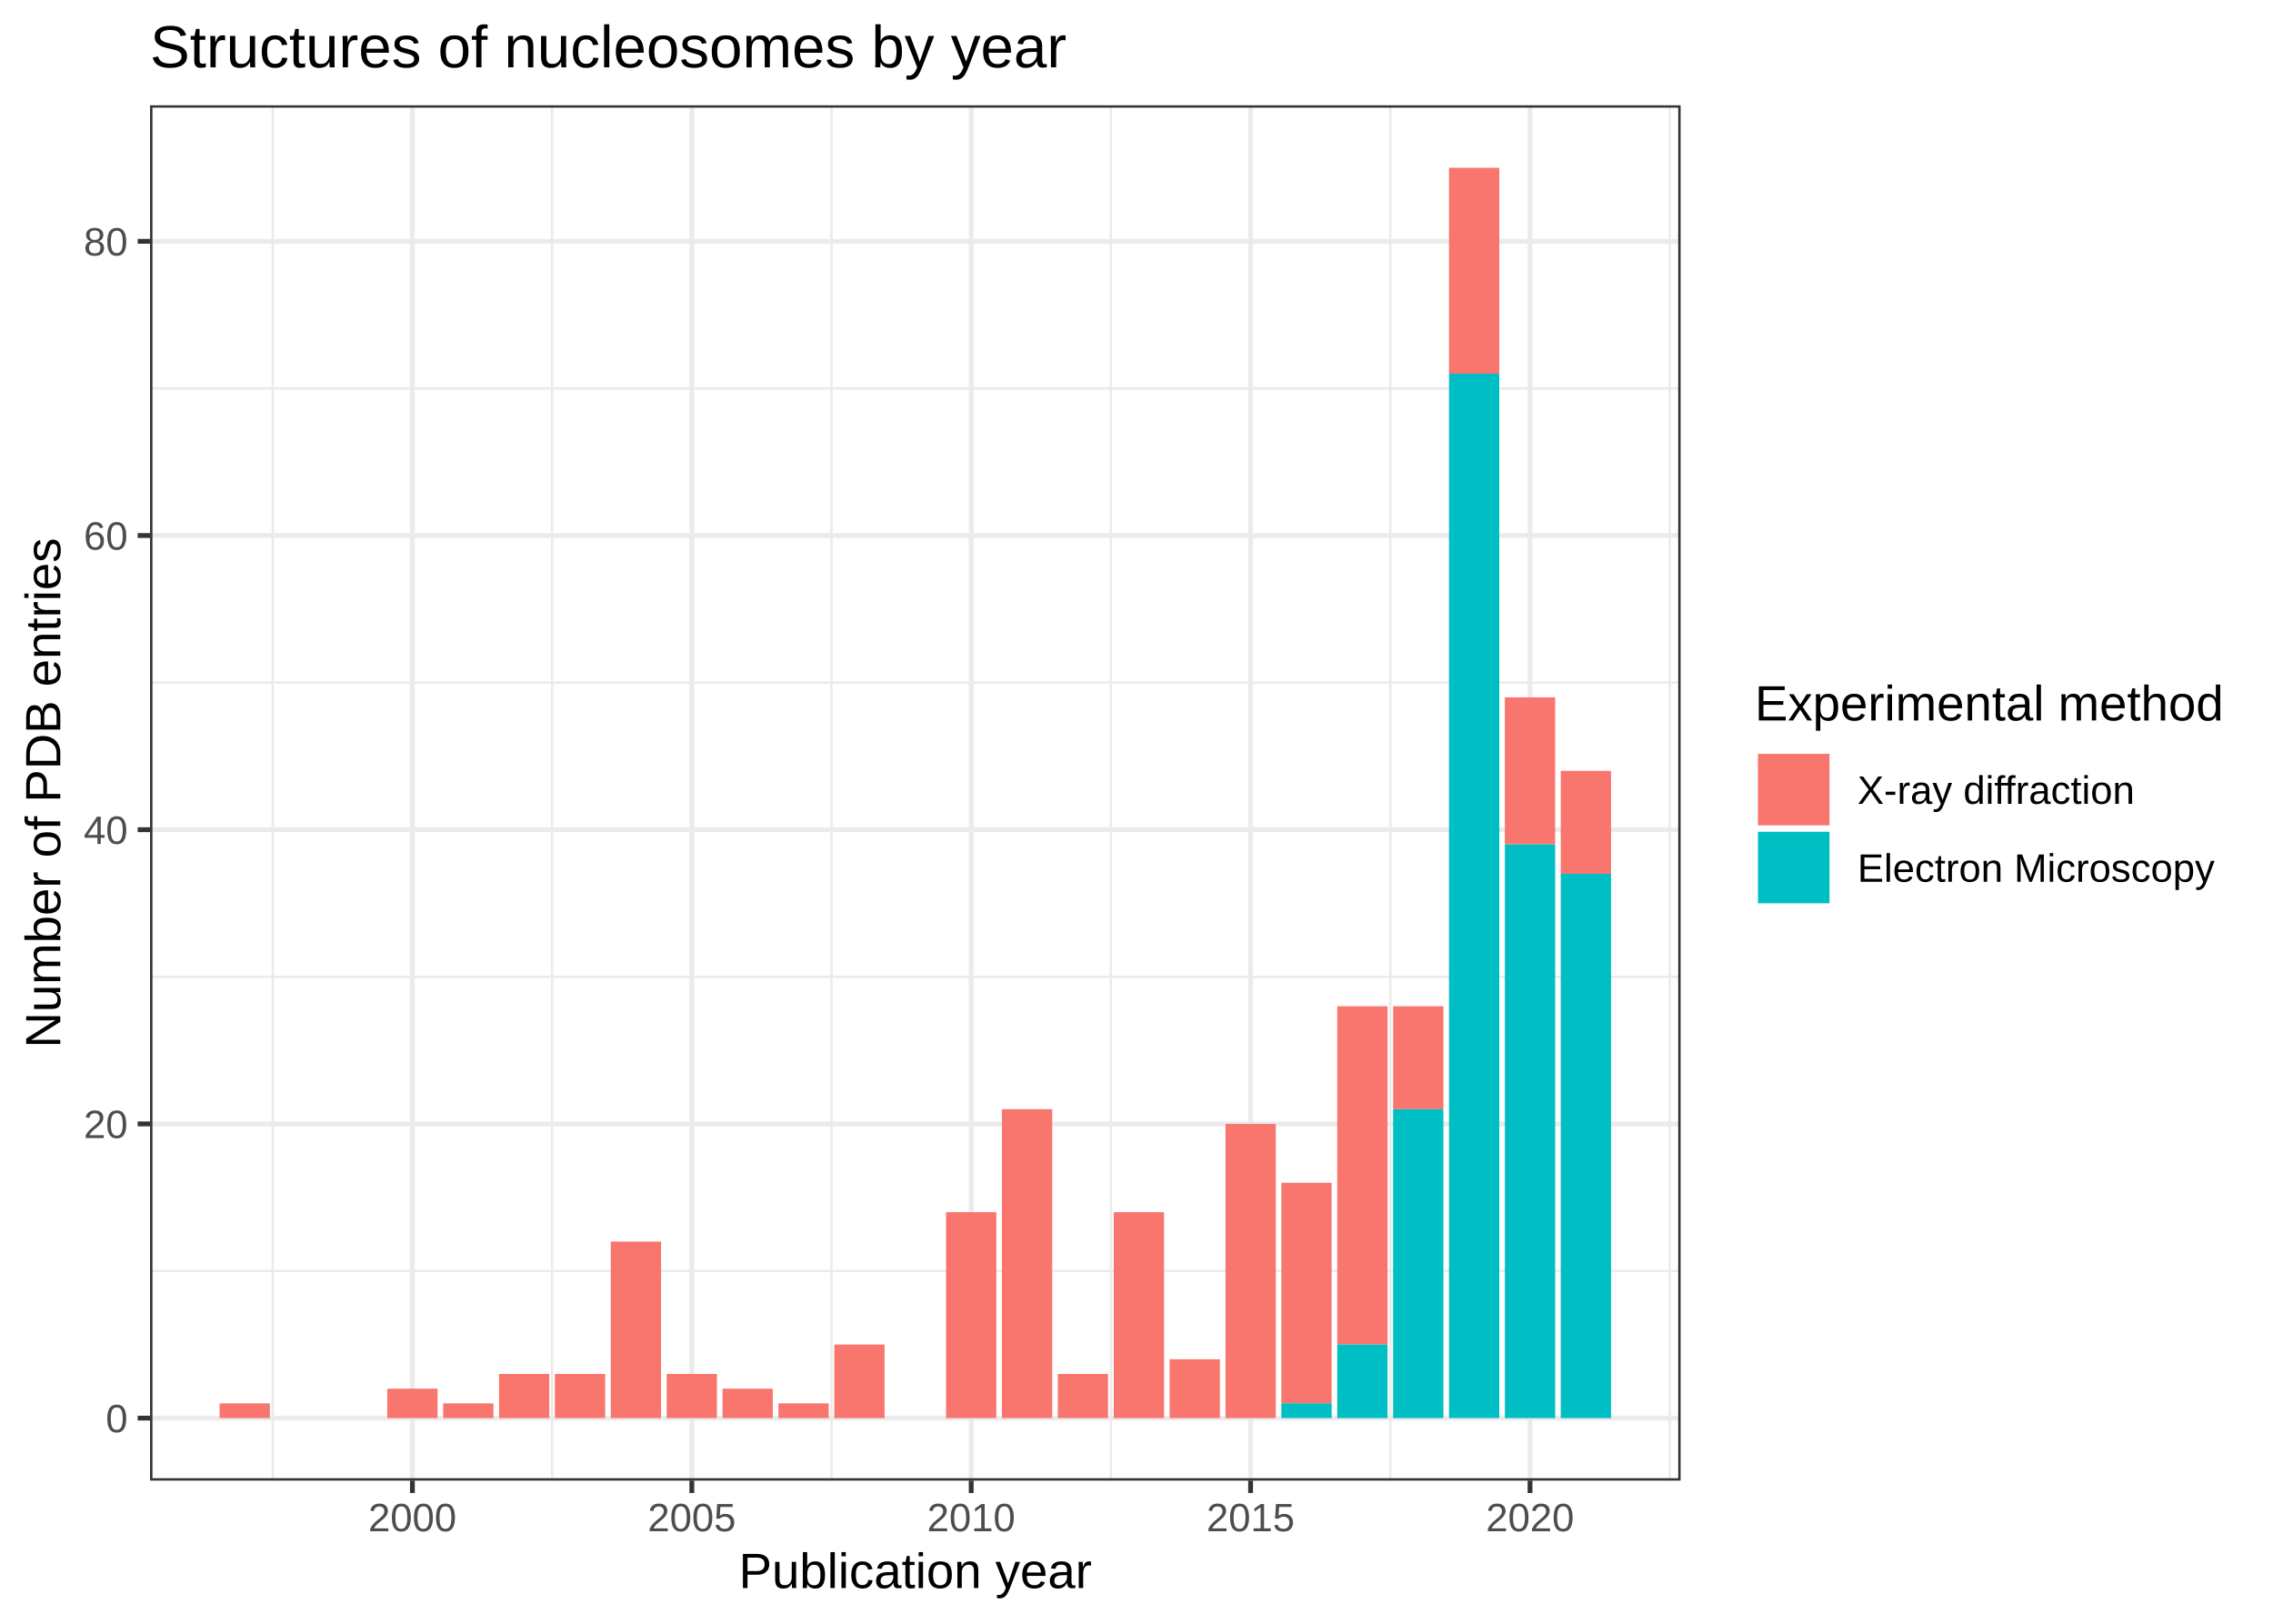
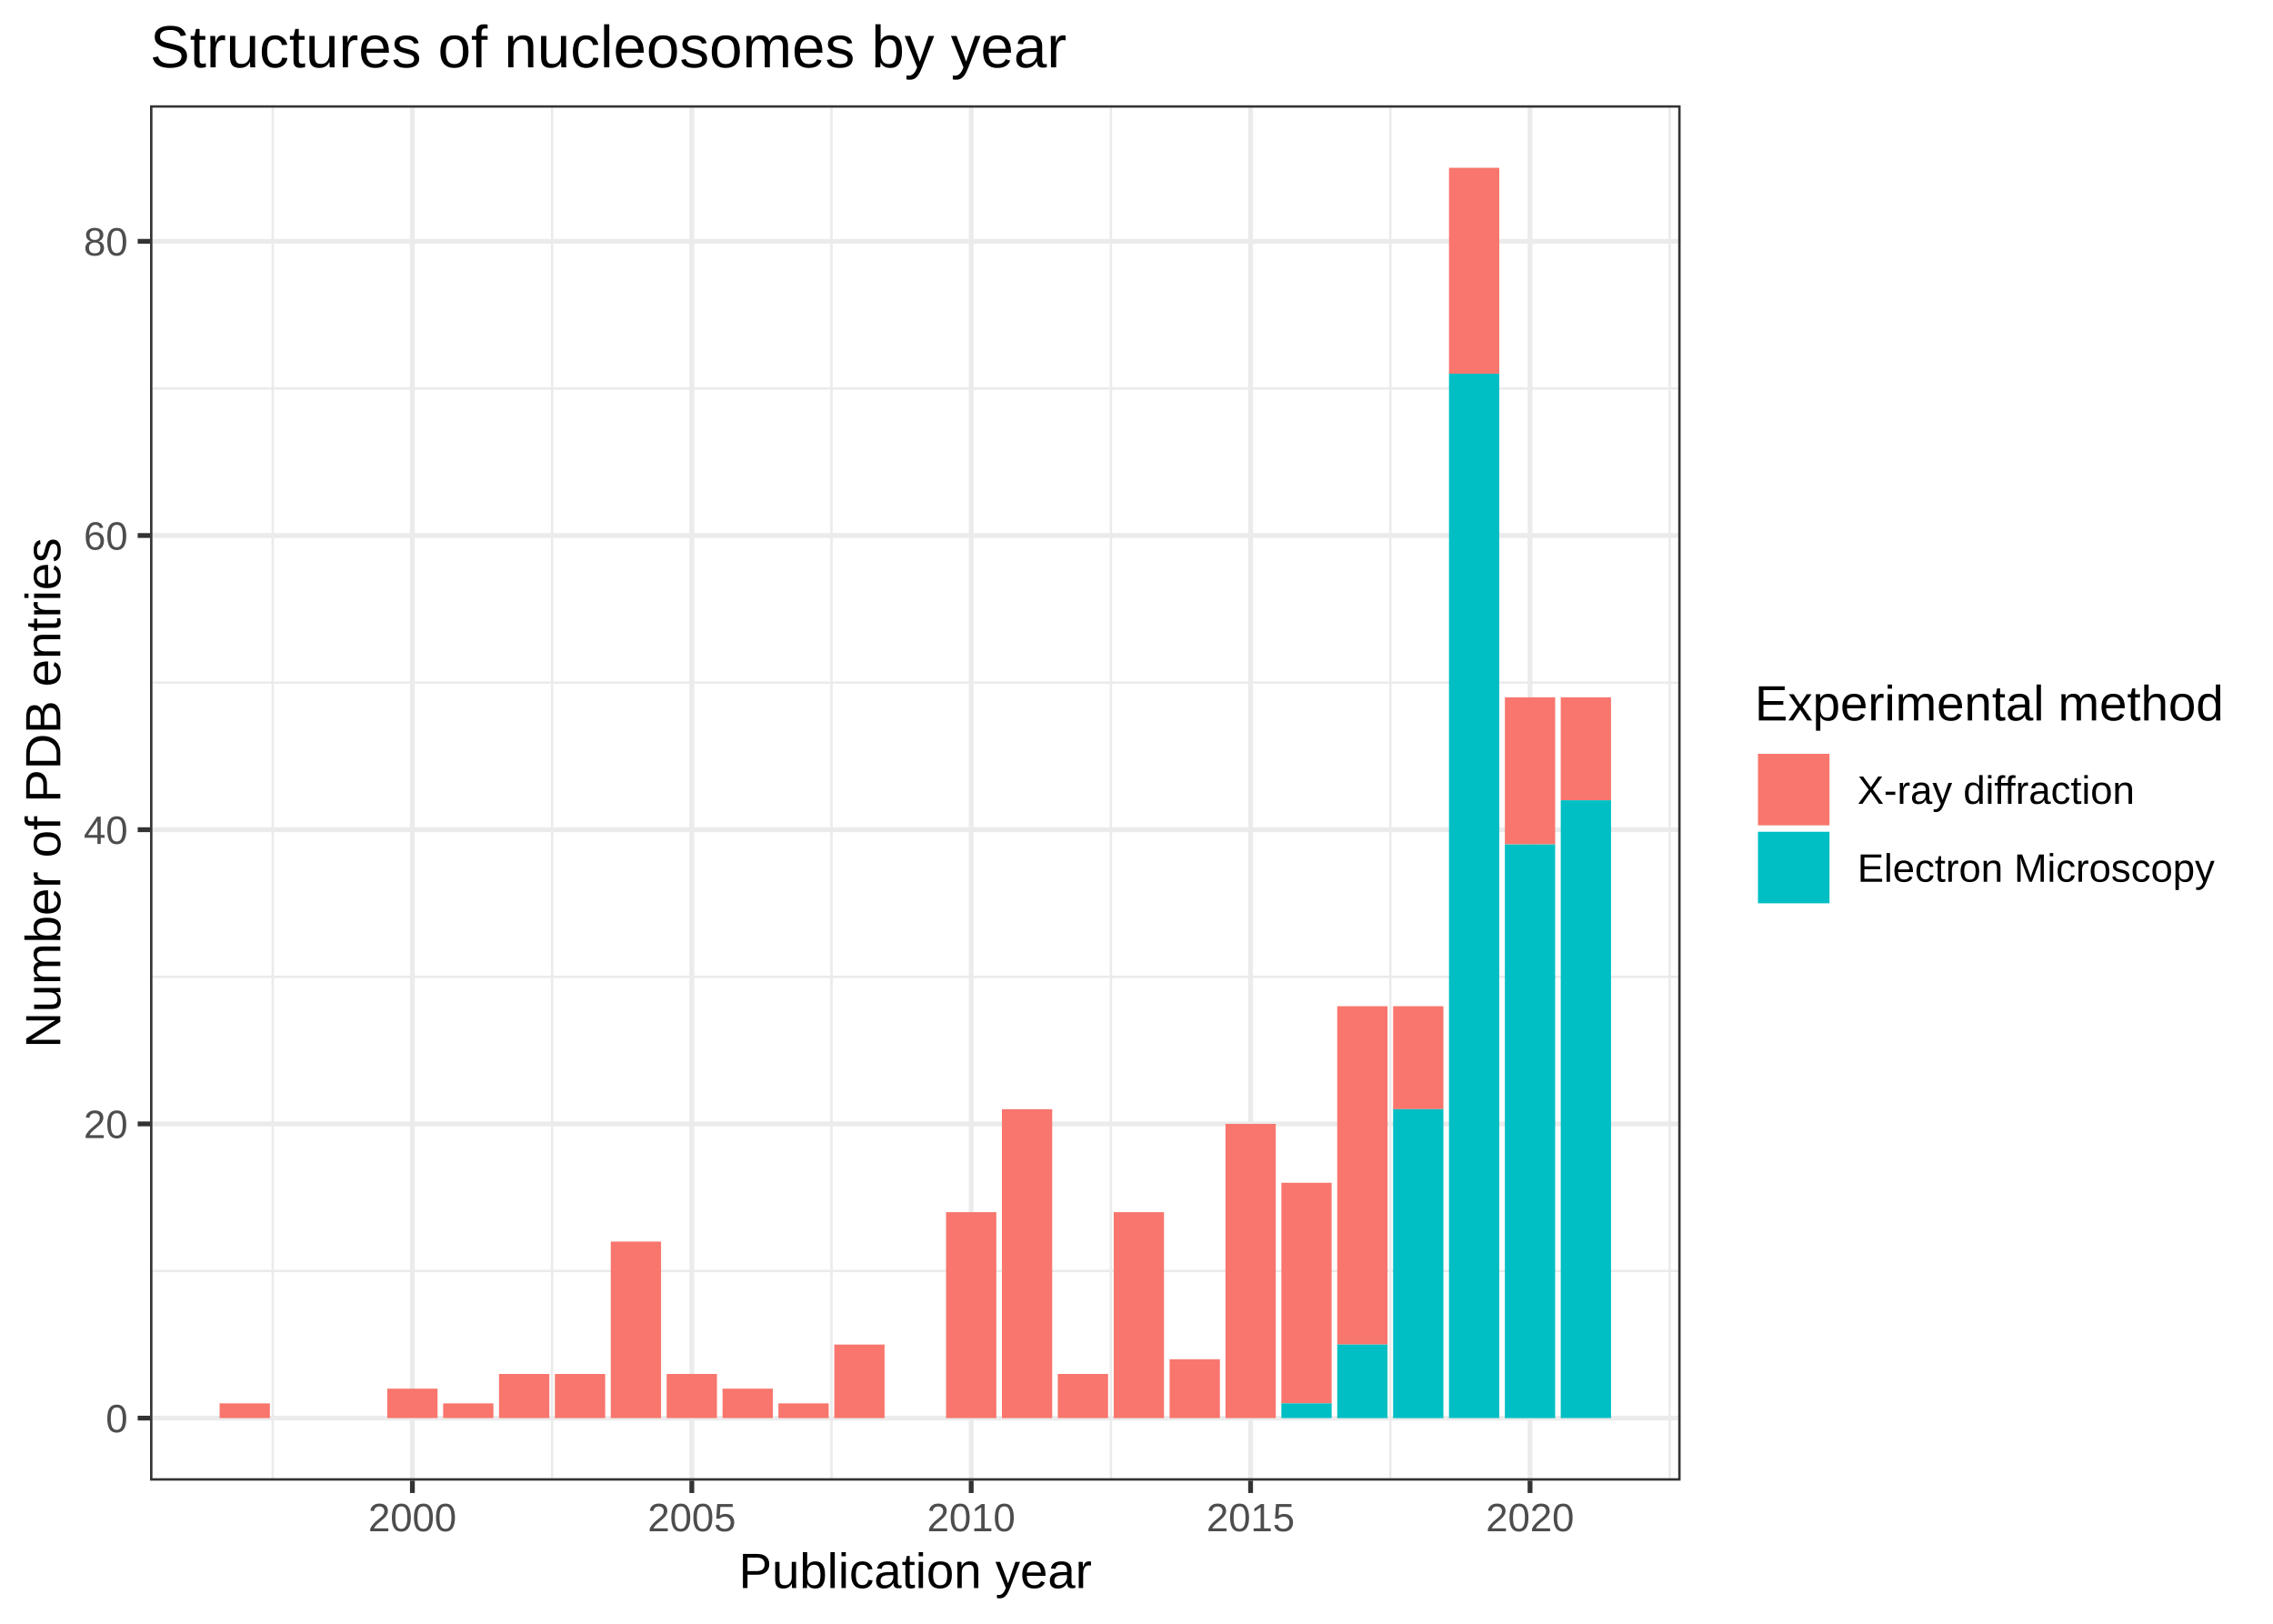
<svg xmlns="http://www.w3.org/2000/svg" class="svglite" width="504.00pt" height="360.00pt" viewBox="0 0 504.00 360.00">
  <defs>
    <style type="text/css">
    .svglite line, .svglite polyline, .svglite polygon, .svglite path, .svglite rect, .svglite circle {
      fill: none;
      stroke: #000000;
      stroke-linecap: round;
      stroke-linejoin: round;
      stroke-miterlimit: 10.00;
    }
  </style>
  </defs>
  <rect width="100%" height="100%" style="stroke: none; fill: #FFFFFF;" />
  <defs>
    <clipPath id="cpMC4wMHw1MDQuMDB8MC4wMHwzNjAuMDA=">
      <rect x="0.00" y="0.00" width="504.00" height="360.00" />
    </clipPath>
  </defs>
  <g clip-path="url(#cpMC4wMHw1MDQuMDB8MC4wMHwzNjAuMDA=)">
    <rect x="0" y="0.00" width="504.00" height="360.00" style="stroke-width: 1.07; stroke: #FFFFFF; fill: #FFFFFF;" />
  </g>
  <defs>
    <clipPath id="cpMzMuMjd8MzcyLjY1fDIzLjM0fDMyOC4yNw==">
      <rect x="33.27" y="23.34" width="339.38" height="304.93" />
    </clipPath>
  </defs>
  <g clip-path="url(#cpMzMuMjd8MzcyLjY1fDIzLjM0fDMyOC4yNw==)">
    <rect x="33.27" y="23.34" width="339.38" height="304.93" style="stroke-width: 1.07; stroke: none; fill: #FFFFFF;" />
    <polyline points="33.27,281.79 372.65,281.79 " style="stroke-width: 0.53; stroke: #EBEBEB; stroke-linecap: butt;" />
    <polyline points="33.27,216.57 372.65,216.57 " style="stroke-width: 0.53; stroke: #EBEBEB; stroke-linecap: butt;" />
    <polyline points="33.27,151.34 372.65,151.34 " style="stroke-width: 0.53; stroke: #EBEBEB; stroke-linecap: butt;" />
    <polyline points="33.27,86.12 372.65,86.12 " style="stroke-width: 0.53; stroke: #EBEBEB; stroke-linecap: butt;" />
    <polyline points="60.47,328.27 60.47,23.34 " style="stroke-width: 0.53; stroke: #EBEBEB; stroke-linecap: butt;" />
    <polyline points="122.42,328.27 122.42,23.34 " style="stroke-width: 0.53; stroke: #EBEBEB; stroke-linecap: butt;" />
    <polyline points="184.37,328.27 184.37,23.34 " style="stroke-width: 0.53; stroke: #EBEBEB; stroke-linecap: butt;" />
    <polyline points="246.33,328.27 246.33,23.34 " style="stroke-width: 0.53; stroke: #EBEBEB; stroke-linecap: butt;" />
    <polyline points="308.28,328.27 308.28,23.34 " style="stroke-width: 0.53; stroke: #EBEBEB; stroke-linecap: butt;" />
    <polyline points="370.23,328.27 370.23,23.34 " style="stroke-width: 0.53; stroke: #EBEBEB; stroke-linecap: butt;" />
    <polyline points="33.27,314.41 372.65,314.41 " style="stroke-width: 1.07; stroke: #EBEBEB; stroke-linecap: butt;" />
    <polyline points="33.27,249.18 372.65,249.18 " style="stroke-width: 1.07; stroke: #EBEBEB; stroke-linecap: butt;" />
    <polyline points="33.27,183.95 372.65,183.95 " style="stroke-width: 1.07; stroke: #EBEBEB; stroke-linecap: butt;" />
    <polyline points="33.27,118.73 372.65,118.73 " style="stroke-width: 1.07; stroke: #EBEBEB; stroke-linecap: butt;" />
    <polyline points="33.27,53.50 372.65,53.50 " style="stroke-width: 1.07; stroke: #EBEBEB; stroke-linecap: butt;" />
    <polyline points="91.44,328.27 91.44,23.34 " style="stroke-width: 1.07; stroke: #EBEBEB; stroke-linecap: butt;" />
    <polyline points="153.40,328.27 153.40,23.34 " style="stroke-width: 1.07; stroke: #EBEBEB; stroke-linecap: butt;" />
    <polyline points="215.35,328.27 215.35,23.34 " style="stroke-width: 1.07; stroke: #EBEBEB; stroke-linecap: butt;" />
    <polyline points="277.30,328.27 277.30,23.34 " style="stroke-width: 1.07; stroke: #EBEBEB; stroke-linecap: butt;" />
    <polyline points="339.26,328.27 339.26,23.34 " style="stroke-width: 1.07; stroke: #EBEBEB; stroke-linecap: butt;" />
    <rect x="48.69" y="311.14" width="11.15" height="3.26" style="stroke-width: 1.07; stroke: none; stroke-linecap: square; stroke-linejoin: miter; fill: #F8766D;" />
    <rect x="85.87" y="307.88" width="11.15" height="6.52" style="stroke-width: 1.07; stroke: none; stroke-linecap: square; stroke-linejoin: miter; fill: #F8766D;" />
    <rect x="98.26" y="311.14" width="11.15" height="3.26" style="stroke-width: 1.07; stroke: none; stroke-linecap: square; stroke-linejoin: miter; fill: #F8766D;" />
    <rect x="110.65" y="304.62" width="11.15" height="9.78" style="stroke-width: 1.07; stroke: none; stroke-linecap: square; stroke-linejoin: miter; fill: #F8766D;" />
    <rect x="123.04" y="304.62" width="11.15" height="9.78" style="stroke-width: 1.07; stroke: none; stroke-linecap: square; stroke-linejoin: miter; fill: #F8766D;" />
    <rect x="135.43" y="275.27" width="11.15" height="39.14" style="stroke-width: 1.07; stroke: none; stroke-linecap: square; stroke-linejoin: miter; fill: #F8766D;" />
    <rect x="147.82" y="304.62" width="11.15" height="9.78" style="stroke-width: 1.07; stroke: none; stroke-linecap: square; stroke-linejoin: miter; fill: #F8766D;" />
    <rect x="160.21" y="307.88" width="11.15" height="6.52" style="stroke-width: 1.07; stroke: none; stroke-linecap: square; stroke-linejoin: miter; fill: #F8766D;" />
    <rect x="172.60" y="311.14" width="11.15" height="3.26" style="stroke-width: 1.07; stroke: none; stroke-linecap: square; stroke-linejoin: miter; fill: #F8766D;" />
    <rect x="184.99" y="298.10" width="11.15" height="16.31" style="stroke-width: 1.07; stroke: none; stroke-linecap: square; stroke-linejoin: miter; fill: #F8766D;" />
    <rect x="209.77" y="268.75" width="11.15" height="45.66" style="stroke-width: 1.07; stroke: none; stroke-linecap: square; stroke-linejoin: miter; fill: #F8766D;" />
    <rect x="222.16" y="245.92" width="11.15" height="68.49" style="stroke-width: 1.07; stroke: none; stroke-linecap: square; stroke-linejoin: miter; fill: #F8766D;" />
    <rect x="234.55" y="304.62" width="11.15" height="9.78" style="stroke-width: 1.07; stroke: none; stroke-linecap: square; stroke-linejoin: miter; fill: #F8766D;" />
    <rect x="246.95" y="268.75" width="11.15" height="45.66" style="stroke-width: 1.07; stroke: none; stroke-linecap: square; stroke-linejoin: miter; fill: #F8766D;" />
    <rect x="259.34" y="301.36" width="11.15" height="13.05" style="stroke-width: 1.07; stroke: none; stroke-linecap: square; stroke-linejoin: miter; fill: #F8766D;" />
    <rect x="271.73" y="249.18" width="11.15" height="65.23" style="stroke-width: 1.07; stroke: none; stroke-linecap: square; stroke-linejoin: miter; fill: #F8766D;" />
    <rect x="284.12" y="262.23" width="11.15" height="48.92" style="stroke-width: 1.07; stroke: none; stroke-linecap: square; stroke-linejoin: miter; fill: #F8766D;" />
    <rect x="296.51" y="223.09" width="11.15" height="75.01" style="stroke-width: 1.07; stroke: none; stroke-linecap: square; stroke-linejoin: miter; fill: #F8766D;" />
    <rect x="308.90" y="223.09" width="11.15" height="22.83" style="stroke-width: 1.07; stroke: none; stroke-linecap: square; stroke-linejoin: miter; fill: #F8766D;" />
    <rect x="321.29" y="37.20" width="11.15" height="45.66" style="stroke-width: 1.07; stroke: none; stroke-linecap: square; stroke-linejoin: miter; fill: #F8766D;" />
    <rect x="333.68" y="154.60" width="11.15" height="32.61" style="stroke-width: 1.07; stroke: none; stroke-linecap: square; stroke-linejoin: miter; fill: #F8766D;" />
-     <rect x="346.07" y="170.91" width="11.15" height="22.83" style="stroke-width: 1.07; stroke: none; stroke-linecap: square; stroke-linejoin: miter; fill: #F8766D;" />
+     <rect x="346.07" y="154.60" width="11.15" height="22.83" style="stroke-width: 1.07; stroke: none; stroke-linecap: square; stroke-linejoin: miter; fill: #F8766D;" />
    <rect x="284.12" y="311.14" width="11.15" height="3.26" style="stroke-width: 1.07; stroke: none; stroke-linecap: square; stroke-linejoin: miter; fill: #00BFC4;" />
    <rect x="296.51" y="298.10" width="11.15" height="16.31" style="stroke-width: 1.07; stroke: none; stroke-linecap: square; stroke-linejoin: miter; fill: #00BFC4;" />
    <rect x="308.90" y="245.92" width="11.15" height="68.49" style="stroke-width: 1.07; stroke: none; stroke-linecap: square; stroke-linejoin: miter; fill: #00BFC4;" />
    <rect x="321.29" y="82.85" width="11.15" height="231.55" style="stroke-width: 1.07; stroke: none; stroke-linecap: square; stroke-linejoin: miter; fill: #00BFC4;" />
    <rect x="333.68" y="187.22" width="11.15" height="127.19" style="stroke-width: 1.07; stroke: none; stroke-linecap: square; stroke-linejoin: miter; fill: #00BFC4;" />
-     <rect x="346.07" y="193.74" width="11.15" height="120.67" style="stroke-width: 1.07; stroke: none; stroke-linecap: square; stroke-linejoin: miter; fill: #00BFC4;" />
+     <rect x="346.07" y="177.43" width="11.15" height="136.97" style="stroke-width: 1.07; stroke: none; stroke-linecap: square; stroke-linejoin: miter; fill: #00BFC4;" />
    <rect x="33.27" y="23.34" width="339.38" height="304.93" style="stroke-width: 1.07; stroke: #333333;" />
  </g>
  <g clip-path="url(#cpMC4wMHw1MDQuMDB8MC4wMHwzNjAuMDA=)">
    <text x="28.34" y="317.56" text-anchor="end" style="font-size: 8.80px; fill: #4D4D4D; font-family: Arial;" textLength="4.90px" lengthAdjust="spacingAndGlyphs">0</text>
    <text x="28.34" y="252.33" text-anchor="end" style="font-size: 8.80px; fill: #4D4D4D; font-family: Arial;" textLength="9.79px" lengthAdjust="spacingAndGlyphs">20</text>
    <text x="28.34" y="187.11" text-anchor="end" style="font-size: 8.80px; fill: #4D4D4D; font-family: Arial;" textLength="9.79px" lengthAdjust="spacingAndGlyphs">40</text>
    <text x="28.34" y="121.88" text-anchor="end" style="font-size: 8.80px; fill: #4D4D4D; font-family: Arial;" textLength="9.79px" lengthAdjust="spacingAndGlyphs">60</text>
    <text x="28.34" y="56.66" text-anchor="end" style="font-size: 8.80px; fill: #4D4D4D; font-family: Arial;" textLength="9.79px" lengthAdjust="spacingAndGlyphs">80</text>
    <polyline points="30.53,314.41 33.27,314.41 " style="stroke-width: 1.07; stroke: #333333; stroke-linecap: butt;" />
    <polyline points="30.53,249.18 33.27,249.18 " style="stroke-width: 1.07; stroke: #333333; stroke-linecap: butt;" />
    <polyline points="30.53,183.95 33.27,183.95 " style="stroke-width: 1.07; stroke: #333333; stroke-linecap: butt;" />
    <polyline points="30.53,118.73 33.27,118.73 " style="stroke-width: 1.07; stroke: #333333; stroke-linecap: butt;" />
    <polyline points="30.53,53.50 33.27,53.50 " style="stroke-width: 1.07; stroke: #333333; stroke-linecap: butt;" />
    <polyline points="91.44,331.01 91.44,328.27 " style="stroke-width: 1.07; stroke: #333333; stroke-linecap: butt;" />
    <polyline points="153.40,331.01 153.40,328.27 " style="stroke-width: 1.07; stroke: #333333; stroke-linecap: butt;" />
    <polyline points="215.35,331.01 215.35,328.27 " style="stroke-width: 1.07; stroke: #333333; stroke-linecap: butt;" />
    <polyline points="277.30,331.01 277.30,328.27 " style="stroke-width: 1.07; stroke: #333333; stroke-linecap: butt;" />
    <polyline points="339.26,331.01 339.26,328.27 " style="stroke-width: 1.07; stroke: #333333; stroke-linecap: butt;" />
    <text x="91.44" y="339.50" text-anchor="middle" style="font-size: 8.80px; fill: #4D4D4D; font-family: Arial;" textLength="19.58px" lengthAdjust="spacingAndGlyphs">2000</text>
    <text x="153.40" y="339.50" text-anchor="middle" style="font-size: 8.80px; fill: #4D4D4D; font-family: Arial;" textLength="19.58px" lengthAdjust="spacingAndGlyphs">2005</text>
    <text x="215.35" y="339.50" text-anchor="middle" style="font-size: 8.80px; fill: #4D4D4D; font-family: Arial;" textLength="19.58px" lengthAdjust="spacingAndGlyphs">2010</text>
    <text x="277.30" y="339.50" text-anchor="middle" style="font-size: 8.80px; fill: #4D4D4D; font-family: Arial;" textLength="19.58px" lengthAdjust="spacingAndGlyphs">2015</text>
    <text x="339.26" y="339.50" text-anchor="middle" style="font-size: 8.80px; fill: #4D4D4D; font-family: Arial;" textLength="19.58px" lengthAdjust="spacingAndGlyphs">2020</text>
    <text x="202.96" y="352.09" text-anchor="middle" style="font-size: 11.00px; font-family: Arial;" textLength="78.27px" lengthAdjust="spacingAndGlyphs">Publication year</text>
    <text transform="translate(13.37,175.80) rotate(-90)" text-anchor="middle" style="font-size: 11.00px; font-family: Arial;" textLength="113.10px" lengthAdjust="spacingAndGlyphs">Number of PDB entries</text>
    <rect x="383.61" y="145.14" width="114.91" height="61.32" style="stroke-width: 1.07; stroke: none; fill: #FFFFFF;" />
    <text x="389.09" y="159.73" style="font-size: 11.00px; font-family: Arial;" textLength="103.95px" lengthAdjust="spacingAndGlyphs">Experimental method</text>
    <rect x="389.09" y="166.42" width="17.28" height="17.28" style="stroke-width: 1.07; stroke: none; fill: #FFFFFF;" />
    <rect x="389.80" y="167.13" width="15.86" height="15.86" style="stroke-width: 1.07; stroke: none; stroke-linecap: square; stroke-linejoin: miter; fill: #F8766D;" />
    <rect x="389.09" y="183.70" width="17.28" height="17.28" style="stroke-width: 1.07; stroke: none; fill: #FFFFFF;" />
    <rect x="389.80" y="184.41" width="15.86" height="15.86" style="stroke-width: 1.07; stroke: none; stroke-linecap: square; stroke-linejoin: miter; fill: #00BFC4;" />
    <text x="411.85" y="178.22" style="font-size: 8.80px; font-family: Arial;" textLength="61.60px" lengthAdjust="spacingAndGlyphs">X-ray diffraction</text>
    <text x="411.85" y="195.50" style="font-size: 8.80px; font-family: Arial;" textLength="79.21px" lengthAdjust="spacingAndGlyphs">Electron Microscopy</text>
    <text x="33.27" y="14.94" style="font-size: 13.20px; font-family: Arial;" textLength="203.09px" lengthAdjust="spacingAndGlyphs">Structures of nucleosomes by year</text>
  </g>
</svg>
